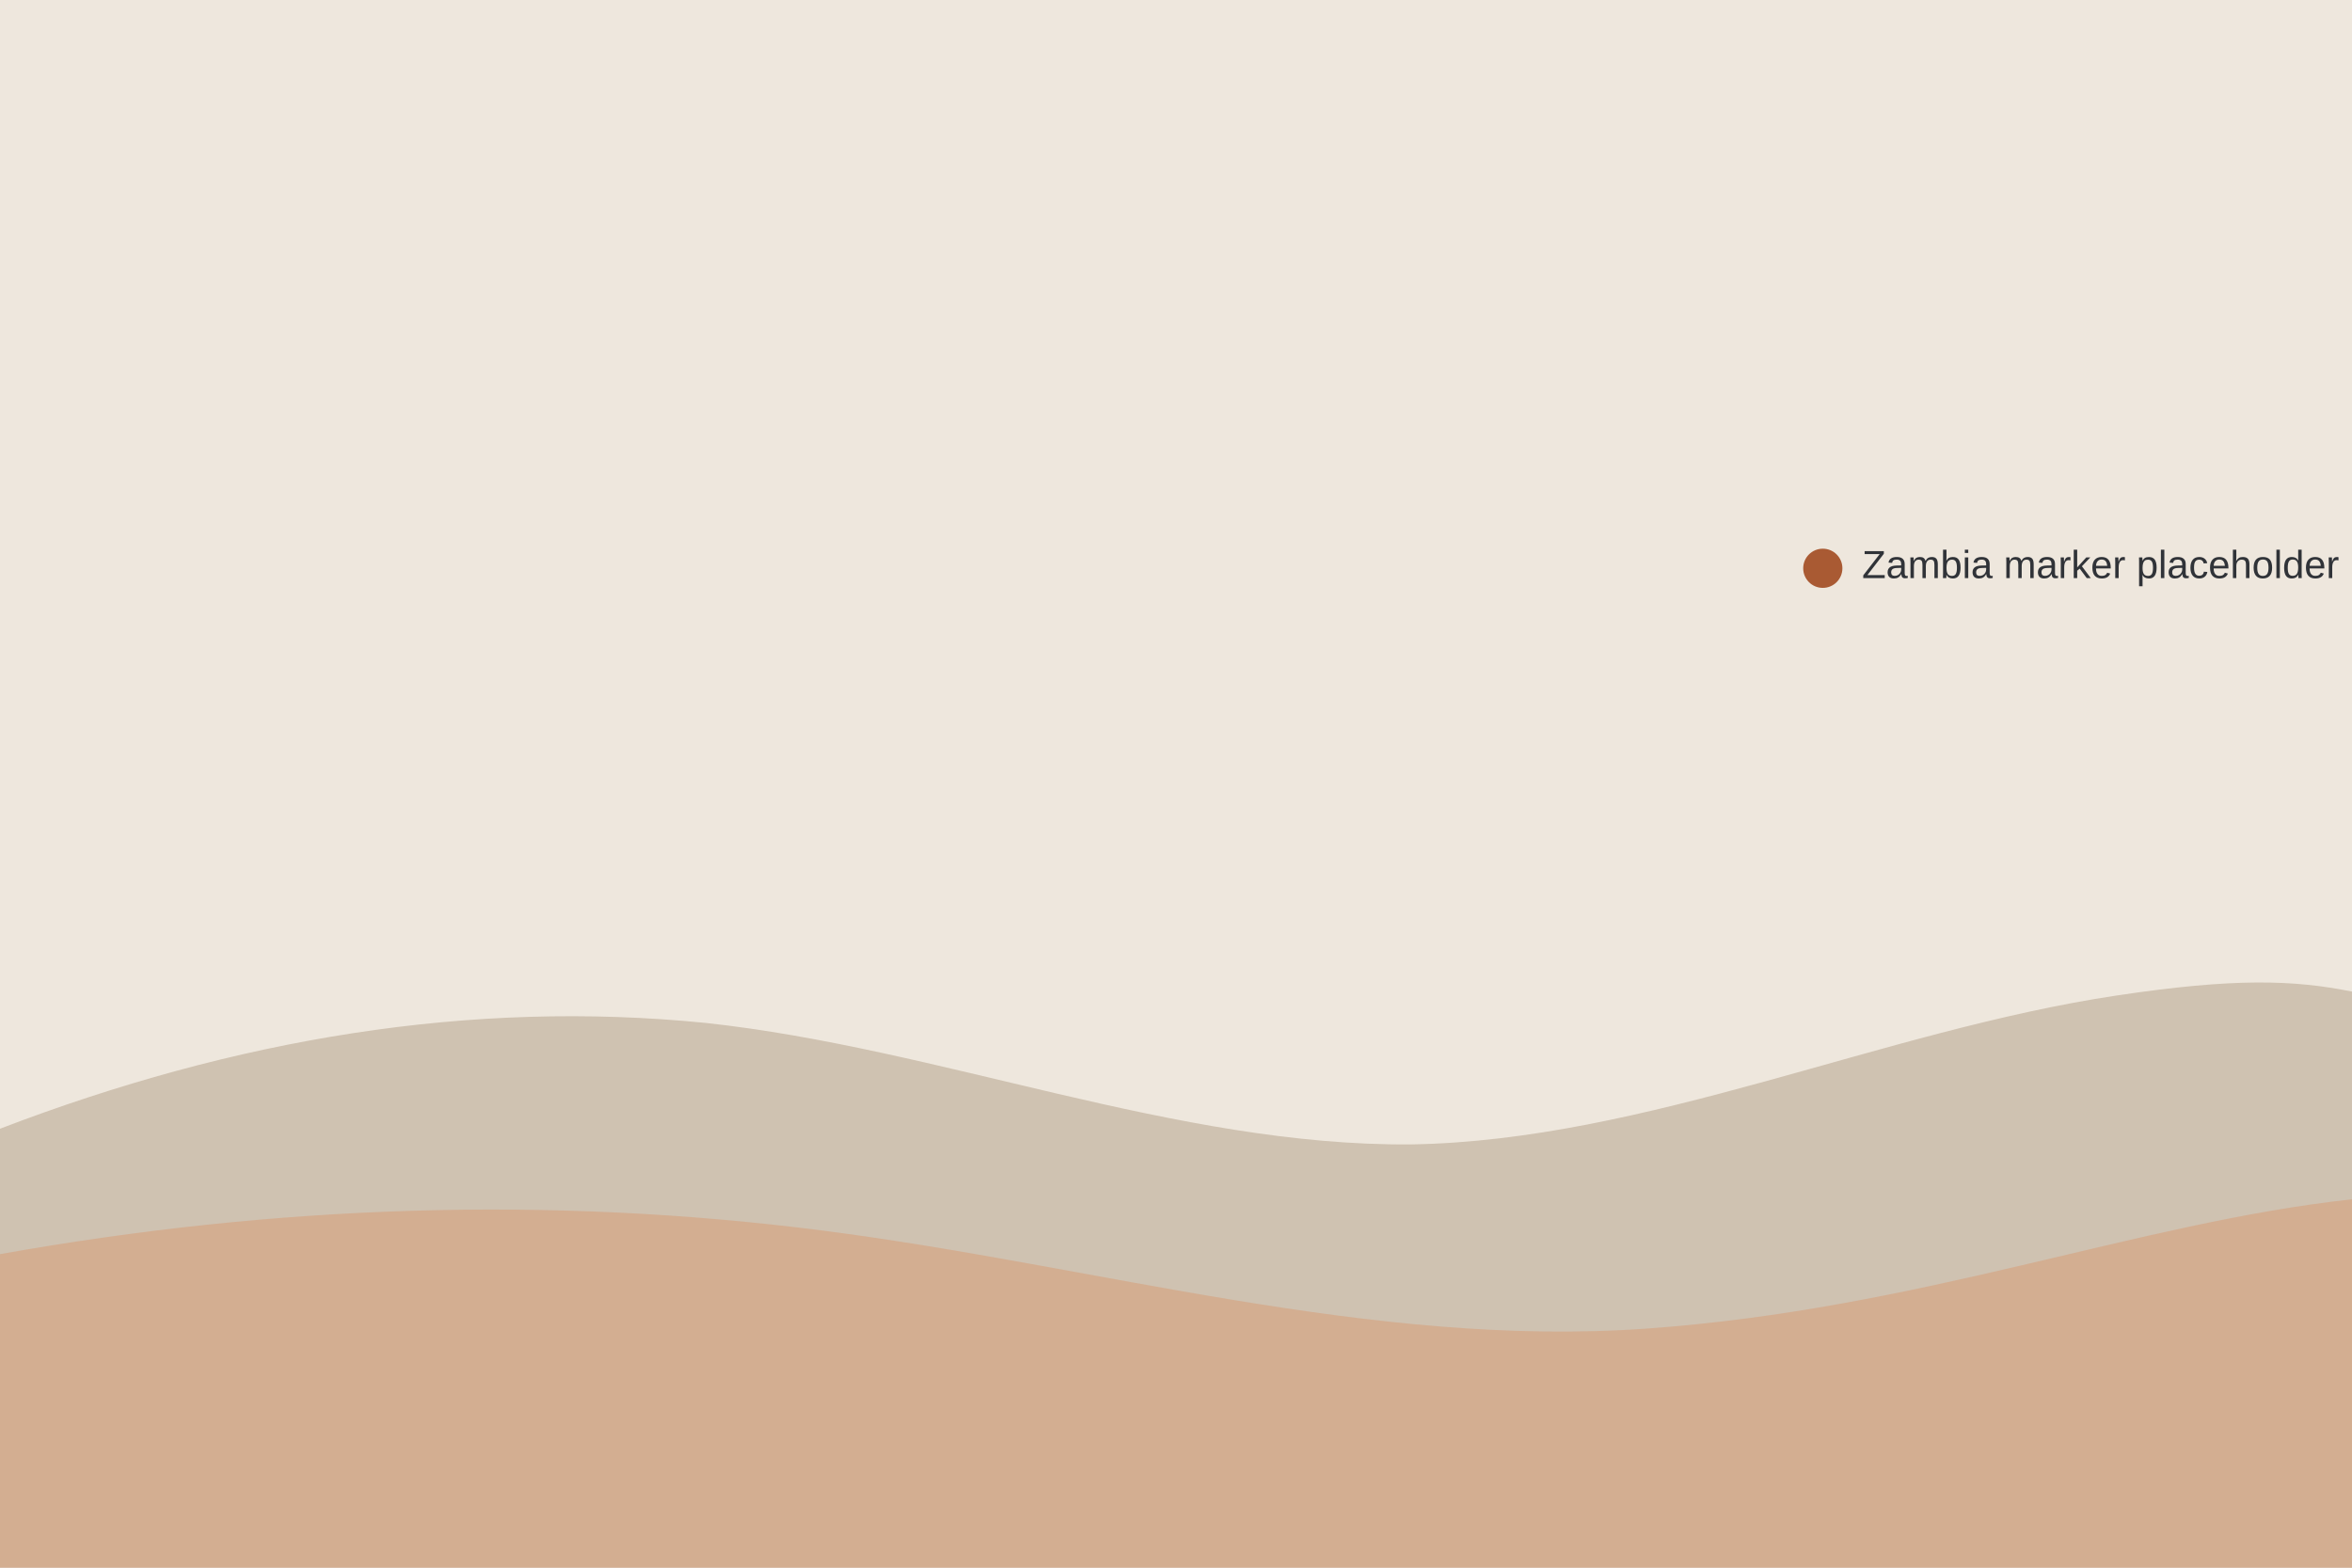
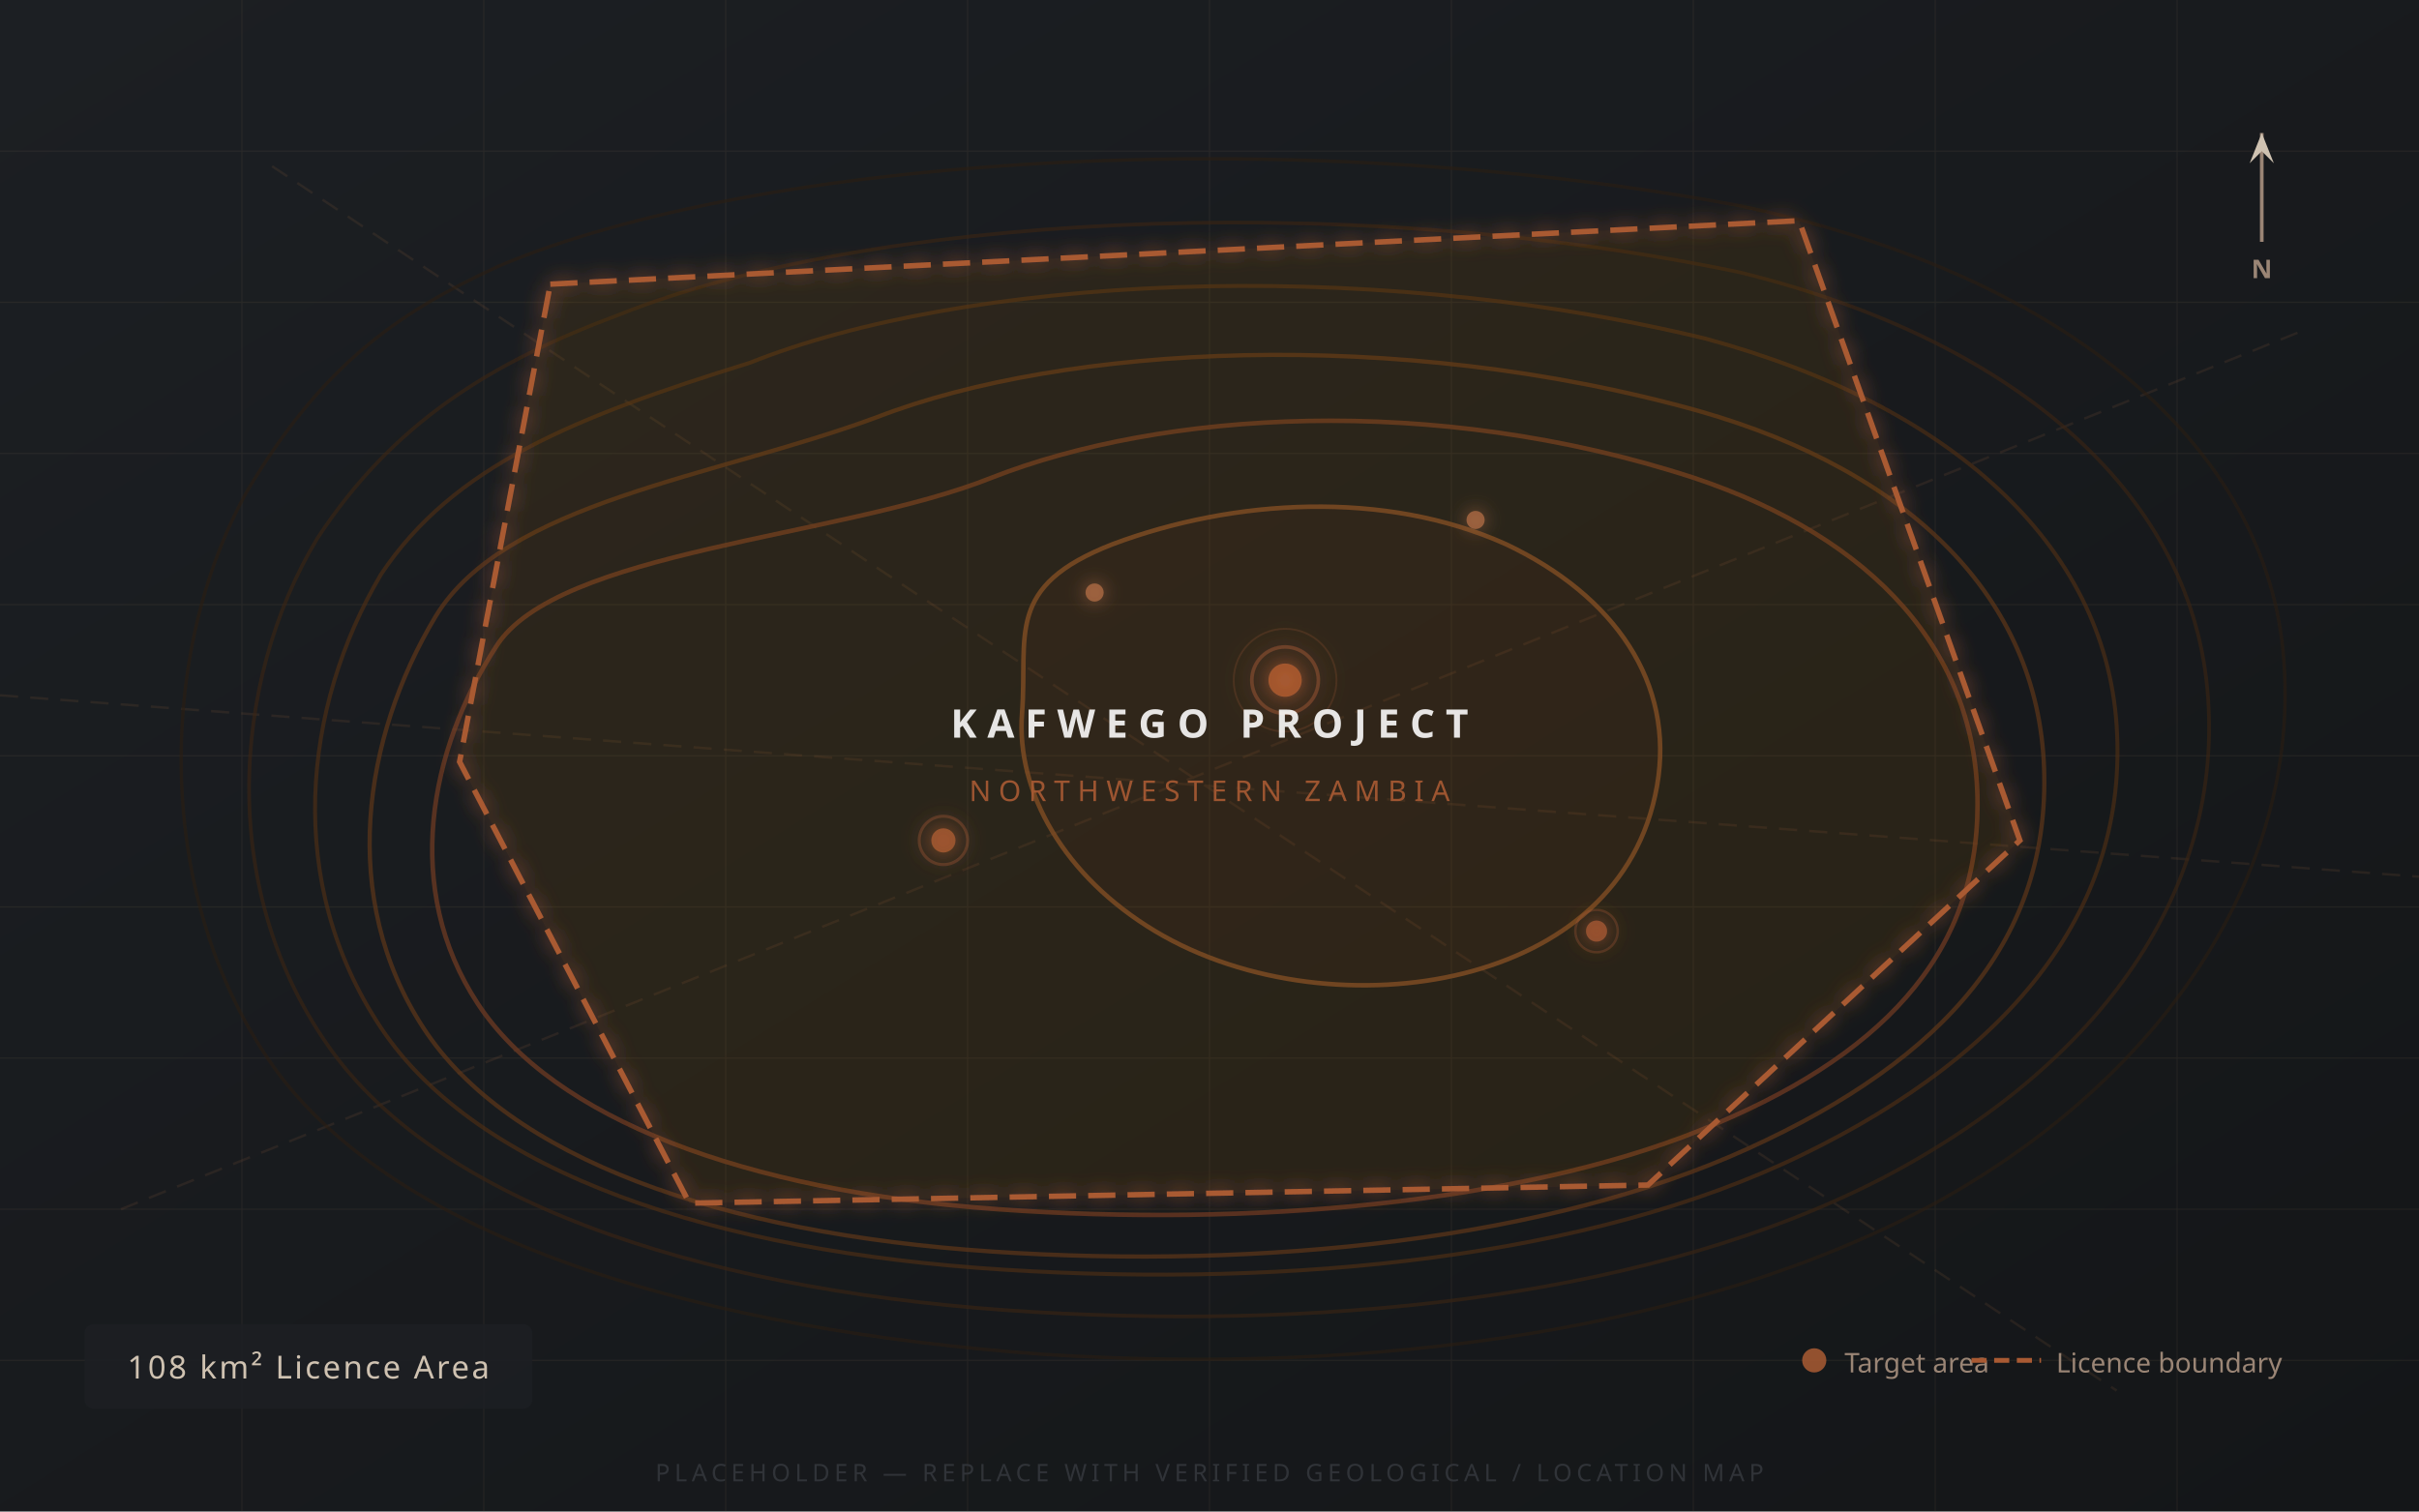
- <svg xmlns="http://www.w3.org/2000/svg" width="1200" height="800" viewBox="0 0 1200 800" fill="none">
-   <rect width="1200" height="800" fill="#EEE7DD" />
-   <path d="M0 576C120 530 240 510 360 522C480 535 600 585 720 584C840 582 960 526 1080 508C1140 499 1170 500 1200 506V800H0V576Z" fill="#CFC2B1" />
-   <path d="M0 640C140 615 280 610 420 628C560 646 700 688 840 678C980 668 1090 624 1200 612V800H0V640Z" fill="#D89A73" fill-opacity="0.5" />
-   <circle cx="930" cy="290" r="10" fill="#A95A33" />
-   <text x="950" y="295" font-family="Arial" font-size="20" fill="#303338">Zambia marker placeholder</text>
+ <svg xmlns="http://www.w3.org/2000/svg" viewBox="0 0 800 500" role="img" aria-label="Kafwego Project – Northwestern Zambia topographic placeholder map">
+   <defs>
+     <linearGradient id="bgGrad" x1="0" y1="0" x2="1" y2="1" gradientUnits="objectBoundingBox">
+       <stop offset="0%" stop-color="#1C1F23" />
+       <stop offset="100%" stop-color="#141618" />
+     </linearGradient>
+     <filter id="softglow" x="-20%" y="-20%" width="140%" height="140%">
+       <feGaussianBlur stdDeviation="3" result="blur" />
+       <feMerge>
+         <feMergeNode in="blur" />
+         <feMergeNode in="SourceGraphic" />
+       </feMerge>
+     </filter>
+   </defs>
+   <rect width="800" height="500" fill="url(#bgGrad)" />
+   <g opacity="0.12" stroke="#8B7355" stroke-width="0.4">
+     <line x1="80" y1="0" x2="80" y2="500" />
+     <line x1="160" y1="0" x2="160" y2="500" />
+     <line x1="240" y1="0" x2="240" y2="500" />
+     <line x1="320" y1="0" x2="320" y2="500" />
+     <line x1="400" y1="0" x2="400" y2="500" />
+     <line x1="480" y1="0" x2="480" y2="500" />
+     <line x1="560" y1="0" x2="560" y2="500" />
+     <line x1="640" y1="0" x2="640" y2="500" />
+     <line x1="720" y1="0" x2="720" y2="500" />
+     <line x1="0" y1="50" x2="800" y2="50" />
+     <line x1="0" y1="100" x2="800" y2="100" />
+     <line x1="0" y1="150" x2="800" y2="150" />
+     <line x1="0" y1="200" x2="800" y2="200" />
+     <line x1="0" y1="250" x2="800" y2="250" />
+     <line x1="0" y1="300" x2="800" y2="300" />
+     <line x1="0" y1="350" x2="800" y2="350" />
+     <line x1="0" y1="400" x2="800" y2="400" />
+     <line x1="0" y1="450" x2="800" y2="450" />
+   </g>
+   <g opacity="0.18" stroke="#7D5535" stroke-width="0.8" stroke-dasharray="6 4">
+     <line x1="40" y1="400" x2="760" y2="110" />
+     <line x1="90" y1="55" x2="700" y2="460" />
+     <line x1="0" y1="230" x2="800" y2="290" />
+   </g>
+   <path d="M 165,88 C 250,52 425,40 575,68 C 680,90 748,145 755,215 C 762,285 718,355 640,398 C 562,440 455,455 345,448 C 235,440 135,412 92,355 C 50,298 52,215 82,162 C 106,122 130,104 165,88 Z" fill="none" stroke="#2C1E10" stroke-width="1.1" opacity="0.55" />
+   <path d="M 205,104 C 285,72 440,62 575,90 C 665,112 724,162 730,228 C 736,294 695,352 622,390 C 548,428 445,440 342,434 C 238,428 148,400 110,348 C 72,296 76,226 105,178 C 130,140 162,120 205,104 Z" fill="none" stroke="#3C2512" stroke-width="1.2" opacity="0.6" />
+   <path d="M 248,120 C 318,92 448,84 564,112 C 645,134 696,180 700,240 C 704,300 666,348 596,382 C 526,416 428,426 332,420 C 236,414 158,388 126,340 C 94,292 100,234 126,190 C 150,154 190,138 248,120 Z" fill="none" stroke="#4E2E14" stroke-width="1.3" opacity="0.65" />
+   <path d="M 290,138 C 352,114 462,108 562,136 C 632,156 674,198 676,254 C 678,310 644,350 578,380 C 512,410 418,420 328,414 C 238,408 168,383 140,340 C 112,297 120,244 144,204 C 167,166 236,158 290,138 Z" fill="none" stroke="#5E3618" stroke-width="1.4" opacity="0.70" />
+   <path d="M 328,158 C 384,136 474,130 560,158 C 620,178 654,216 654,266 C 654,316 622,350 562,374 C 502,398 414,406 330,400 C 246,394 183,370 158,332 C 133,294 142,248 164,214 C 184,182 278,178 328,158 Z" fill="none" stroke="#6E3A22" stroke-width="1.5" opacity="0.75" />
+   <path d="M 368,180 C 408,165 458,162 498,180 C 534,197 554,226 548,260 C 542,294 516,314 484,322 C 452,330 412,326 382,308 C 352,290 336,262 338,236 C 340,210 332,194 368,180 Z" fill="rgba(110,58,34,0.10)" stroke="#7D4A28" stroke-width="1.5" opacity="0.80" />
+   <path d="M 182,94 L 595,73 L 668,278 L 545,392 L 228,398 L 152,252 Z" fill="rgba(169,90,51,0.07)" stroke="#A95A33" stroke-width="1.8" stroke-dasharray="9 4" filter="url(#softglow)" />
+   <g filter="url(#softglow)">
+     <circle cx="425" cy="225" r="5.5" fill="#A95A33" opacity="0.9" />
+     <circle cx="425" cy="225" r="11" fill="none" stroke="#A95A33" stroke-width="1.2" opacity="0.45" />
+     <circle cx="425" cy="225" r="17" fill="none" stroke="#A95A33" stroke-width="0.6" opacity="0.20" />
+     <circle cx="312" cy="278" r="4" fill="#A95A33" opacity="0.80" />
+     <circle cx="312" cy="278" r="8" fill="none" stroke="#A95A33" stroke-width="1" opacity="0.35" />
+     <circle cx="528" cy="308" r="3.5" fill="#A95A33" opacity="0.75" />
+     <circle cx="528" cy="308" r="7" fill="none" stroke="#A95A33" stroke-width="0.8" opacity="0.30" />
+     <circle cx="488" cy="172" r="3" fill="#C2764B" opacity="0.65" />
+     <circle cx="362" cy="196" r="3" fill="#C2764B" opacity="0.65" />
+   </g>
+   <text x="400" y="244" text-anchor="middle" font-size="13" font-weight="600" letter-spacing="3.5" fill="white" opacity="0.88" font-family="ui-sans-serif,system-ui,sans-serif">KAFWEGO PROJECT</text>
+   <text x="400" y="265" text-anchor="middle" font-size="9.5" letter-spacing="2.5" fill="#A95A33" opacity="0.90" font-family="ui-sans-serif,system-ui,sans-serif">NORTHWESTERN ZAMBIA</text>
+   <rect x="28" y="438" width="148" height="28" rx="3" fill="#1C1F23" opacity="0.85" />
+   <text x="102" y="456" text-anchor="middle" font-size="10.5" fill="#CFC2B1" font-family="ui-sans-serif,system-ui,sans-serif" letter-spacing="0.8">108 km² Licence Area</text>
+   <g font-family="ui-sans-serif,system-ui,sans-serif" font-size="9" fill="#9A8575">
+     <circle cx="600" cy="450" r="4" fill="#A95A33" opacity="0.85" />
+     <text x="610" y="454">Target area</text>
+     <line x1="652" y1="450" x2="675" y2="450" stroke="#A95A33" stroke-width="1.6" stroke-dasharray="5 2.5" />
+     <text x="680" y="454">Licence boundary</text>
+   </g>
+   <g transform="translate(748,62)">
+     <line x1="0" y1="18" x2="0" y2="-18" stroke="#9A8575" stroke-width="1.2" />
+     <polygon points="0,-18 -4,-8 0,-12 4,-8" fill="#CFC2B1" />
+     <text x="0" y="30" text-anchor="middle" font-size="8.5" fill="#9A8575" font-family="ui-sans-serif,system-ui,sans-serif" font-weight="600">N</text>
+   </g>
+   <text x="400" y="490" text-anchor="middle" font-size="8" fill="#303338" font-family="ui-sans-serif,system-ui,sans-serif" letter-spacing="1.5">PLACEHOLDER — REPLACE WITH VERIFIED GEOLOGICAL / LOCATION MAP</text>
</svg>
